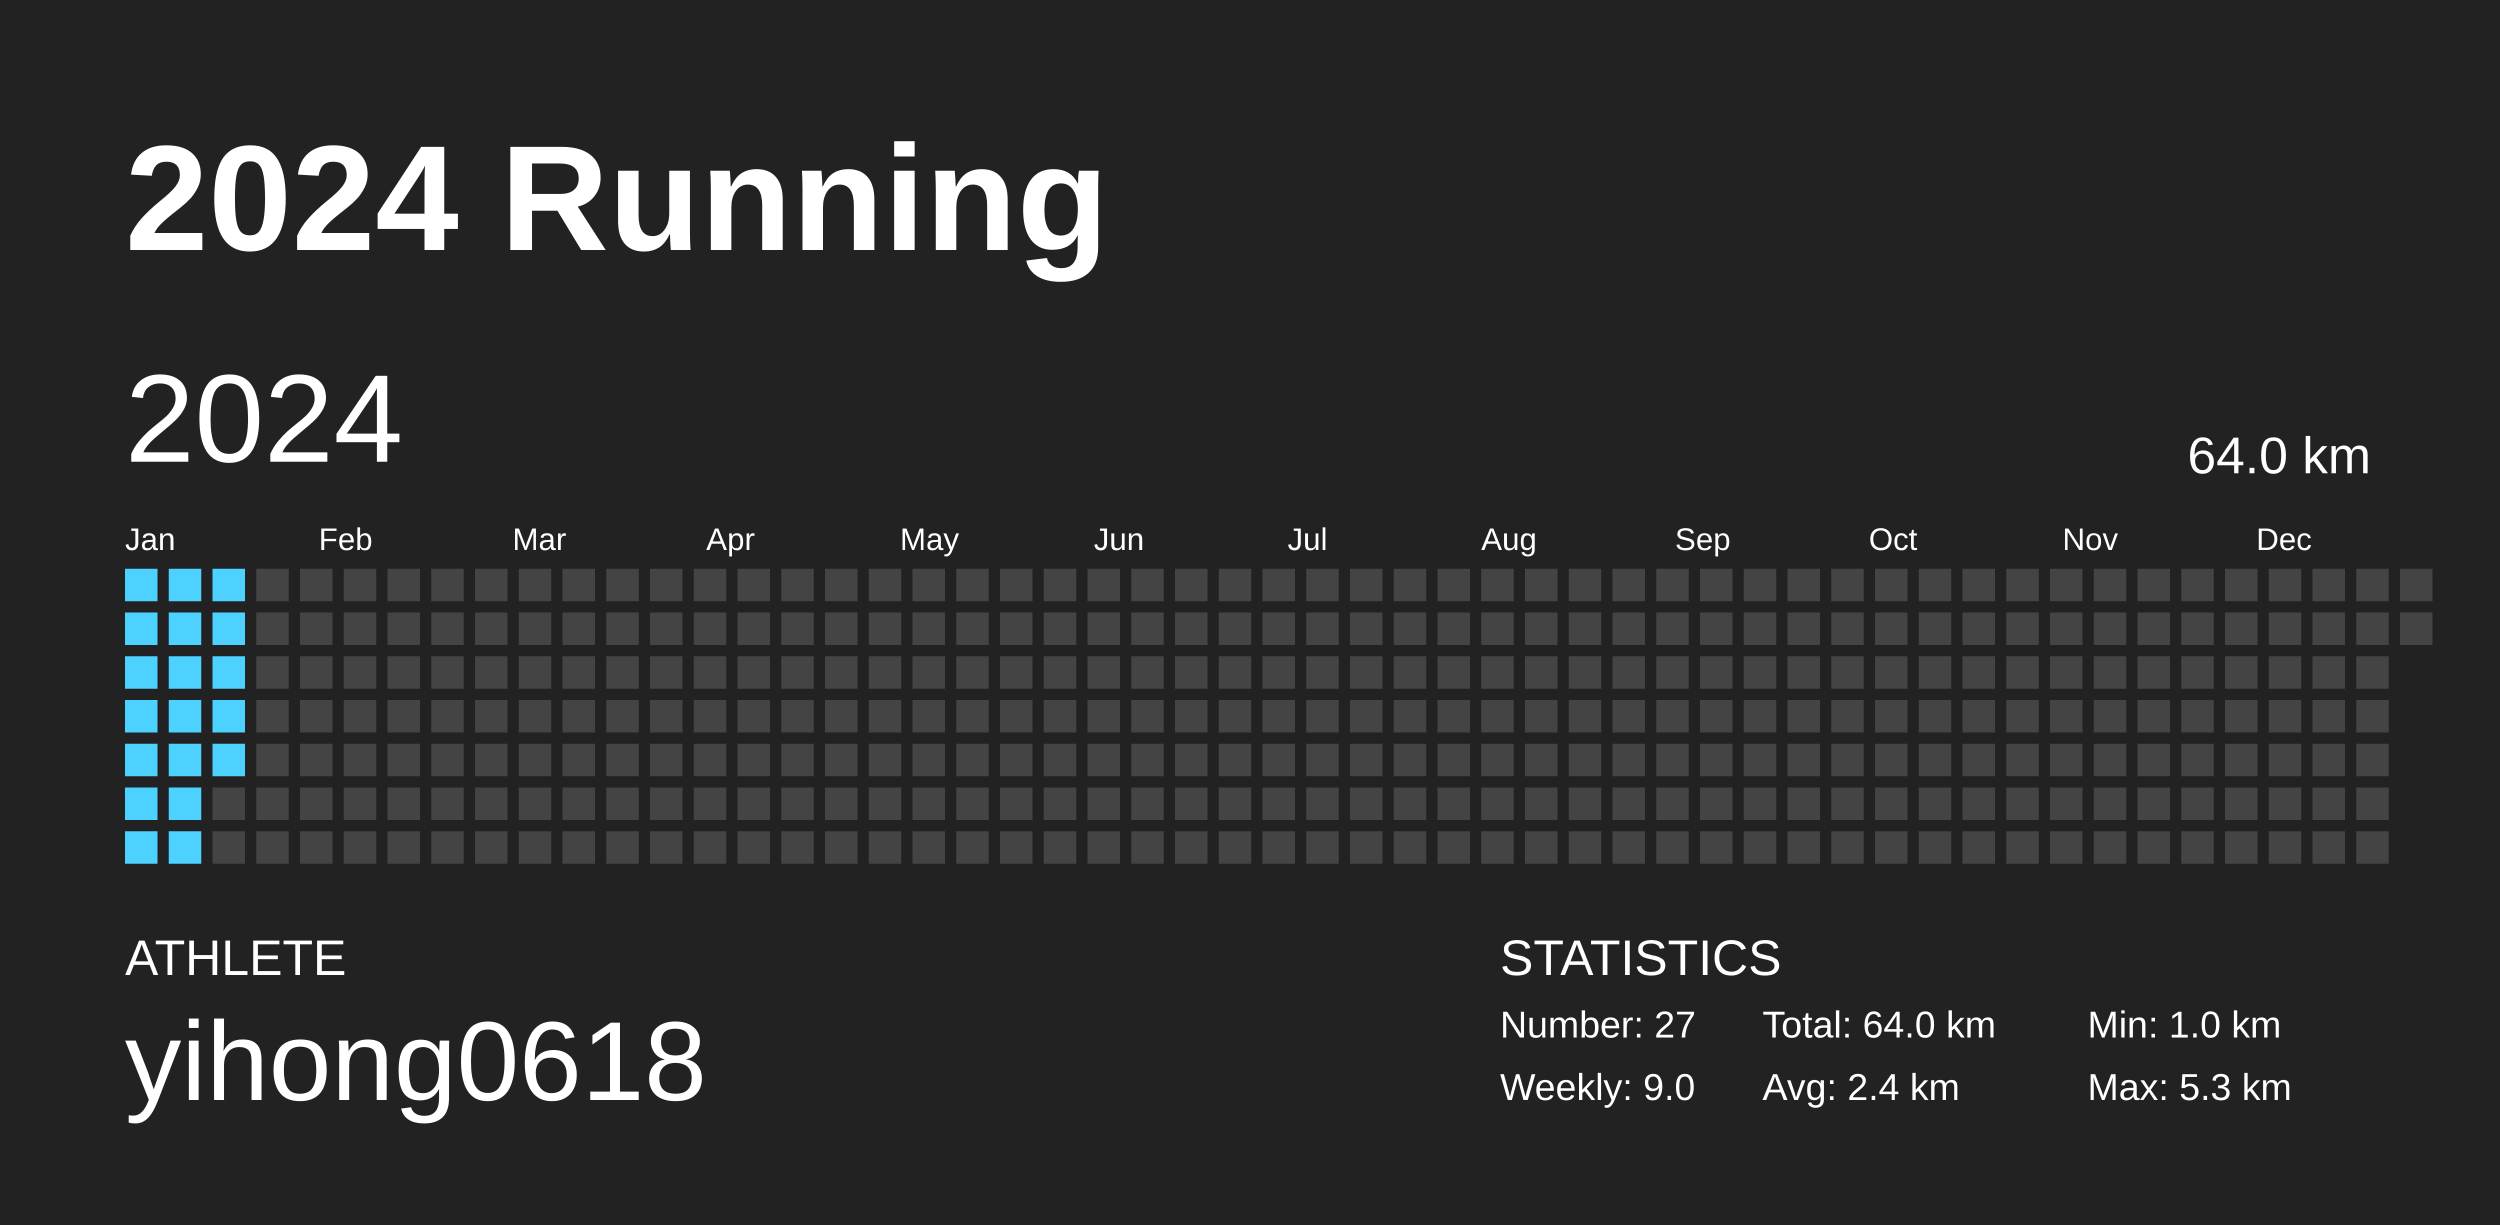
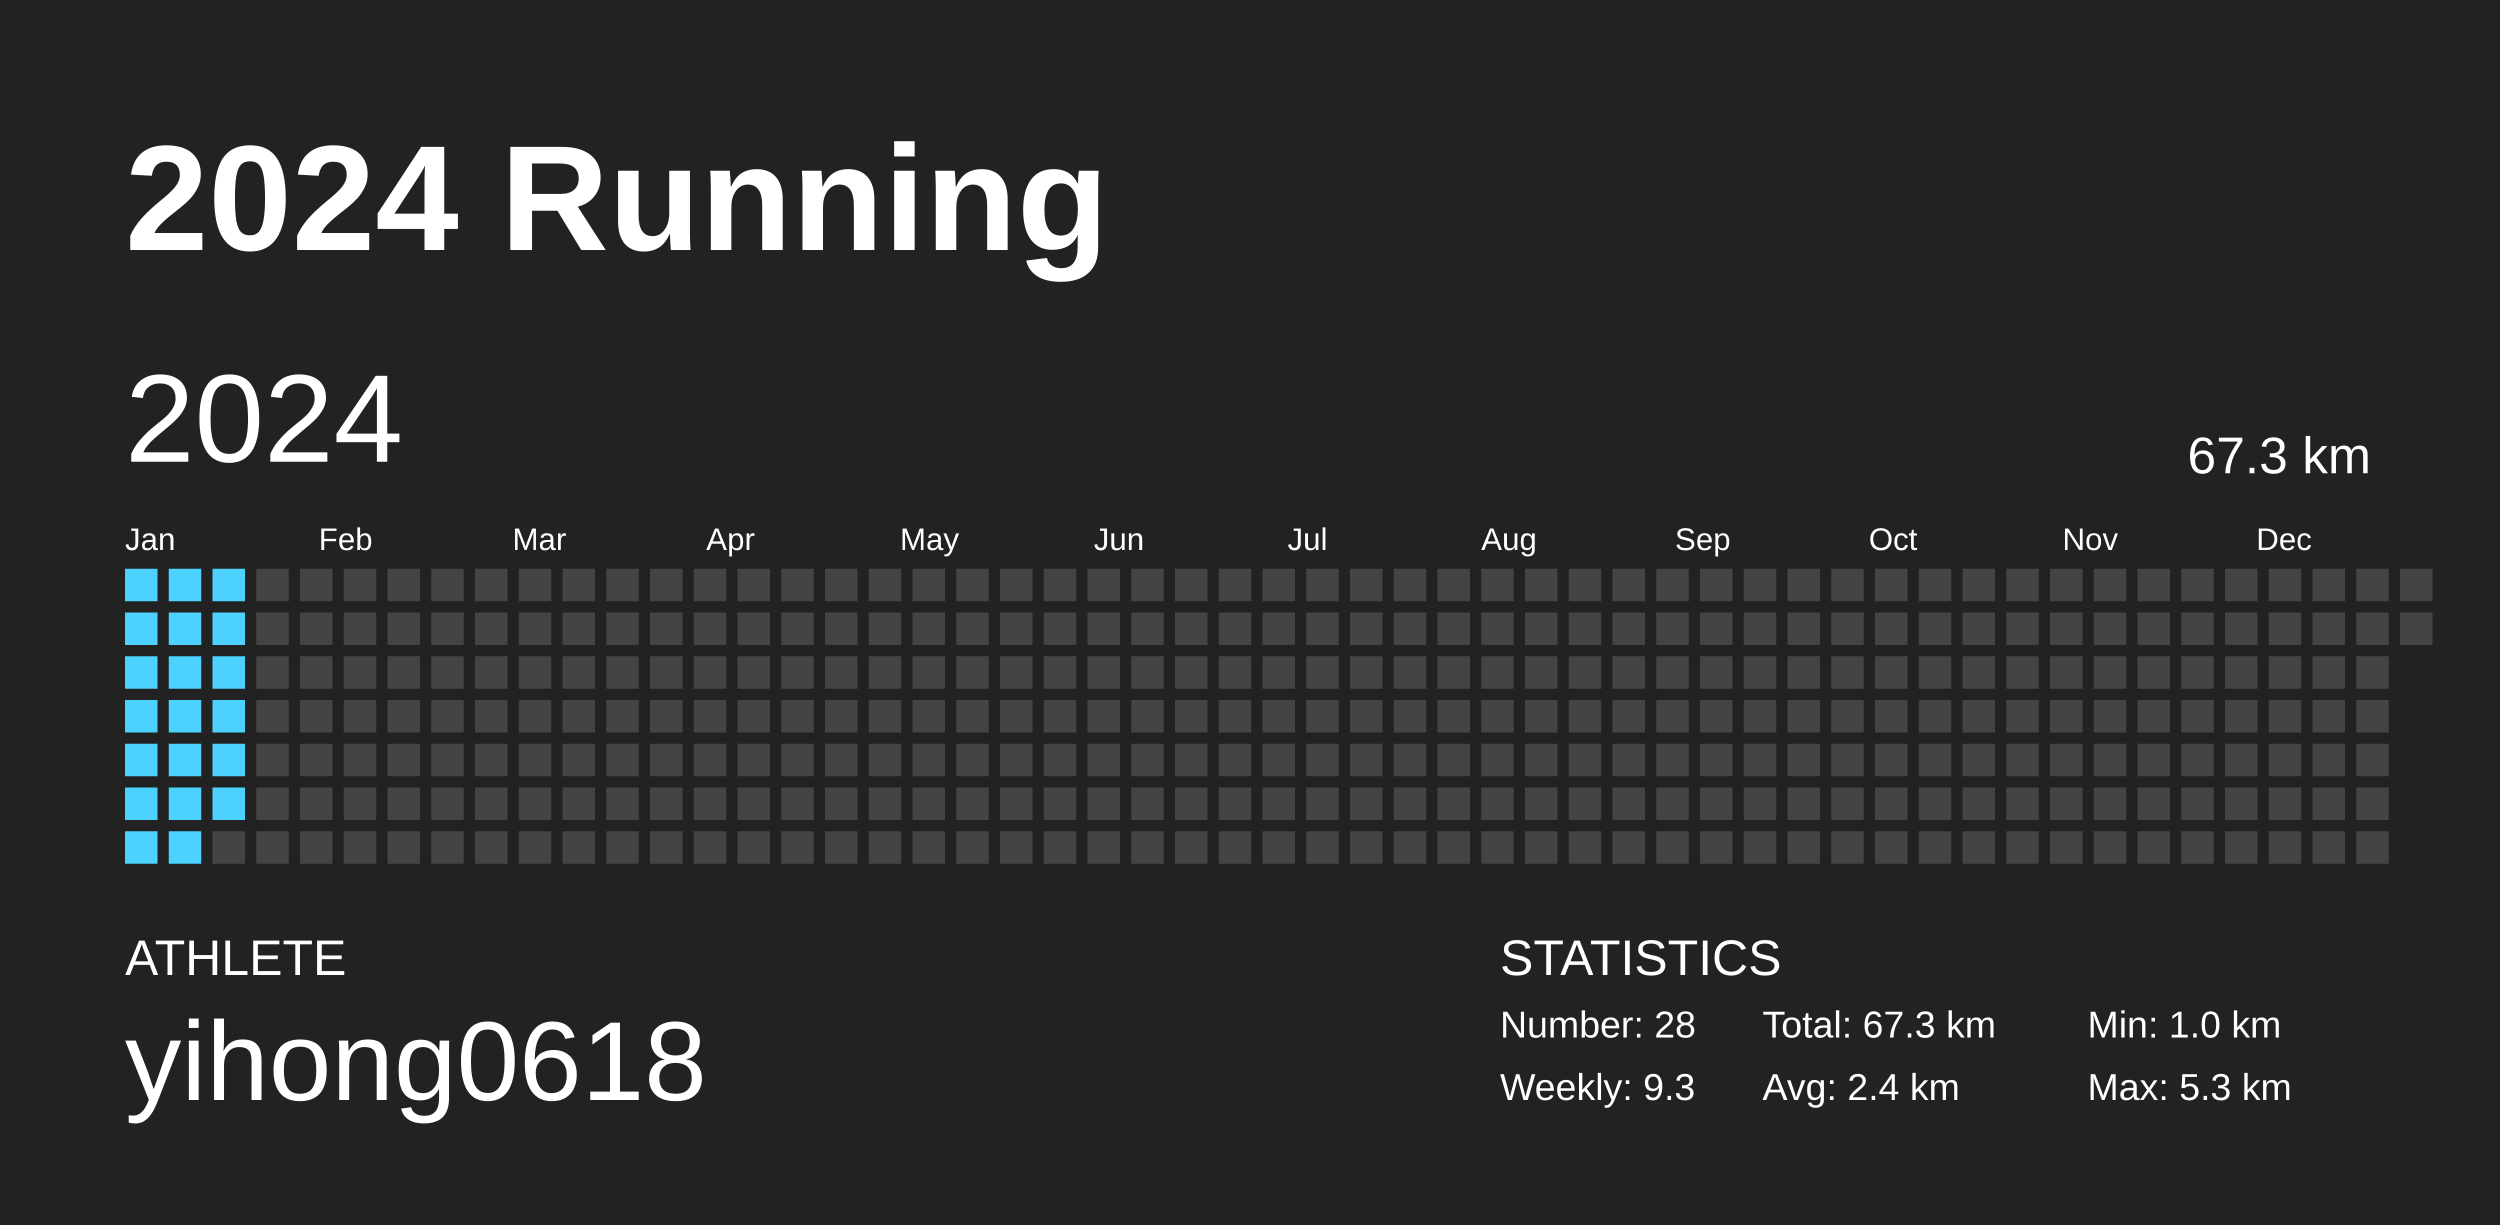
<svg xmlns="http://www.w3.org/2000/svg" baseProfile="full" height="98mm" version="1.1" viewBox="0,0,200,98" width="200mm">
  <defs />
  <rect fill="#222222" height="98" width="200" x="0" y="0" />
  <text fill="#FFFFFF" style="font-size:12px; font-family:Arial; font-weight:bold;" x="10" y="20">2024 Running</text>
  <text fill="#FFFFFF" style="font-size:4px; font-family:Arial" x="10" y="78">ATHLETE</text>
  <text fill="#FFFFFF" style="font-size:9px; font-family:Arial" x="10" y="88">yihong0618</text>
  <text fill="#FFFFFF" style="font-size:4px; font-family:Arial" x="120" y="78">STATISTICS</text>
-   <text fill="#FFFFFF" style="font-size:3px; font-family:Arial" x="120" y="83">Number: 27</text>
-   <text fill="#FFFFFF" style="font-size:3px; font-family:Arial" x="120" y="88">Weekly: 9.0</text>
-   <text fill="#FFFFFF" style="font-size:3px; font-family:Arial" x="141" y="83">Total: 64.0 km</text>
+   <text fill="#FFFFFF" style="font-size:3px; font-family:Arial" x="120" y="83">Number: 28</text>
+   <text fill="#FFFFFF" style="font-size:3px; font-family:Arial" x="120" y="88">Weekly: 9.3</text>
+   <text fill="#FFFFFF" style="font-size:3px; font-family:Arial" x="141" y="83">Total: 67.3 km</text>
  <text fill="#FFFFFF" style="font-size:3px; font-family:Arial" x="141" y="88">Avg: 2.4 km</text>
  <text fill="#FFFFFF" style="font-size:3px; font-family:Arial" x="167" y="83">Min: 1.0 km</text>
  <text fill="#FFFFFF" style="font-size:3px; font-family:Arial" x="167" y="88">Max: 5.3 km</text>
  <text dominant-baseline="hanging" fill="#FFFFFF" style="font-size:10.0px; font-family:Arial;" x="10" y="30">2024</text>
-   <text dominant-baseline="hanging" fill="#FFFFFF" style="font-size:4.125px; font-family:Arial;" x="175" y="35">64.0 km</text>
+   <text dominant-baseline="hanging" fill="#FFFFFF" style="font-size:4.125px; font-family:Arial;" x="175" y="35">67.3 km</text>
  <text fill="#FFFFFF" style="font-size:2.5px; font-family:Arial" x="10.0" y="44">Jan</text>
  <text fill="#FFFFFF" style="font-size:2.5px; font-family:Arial" x="25.5" y="44">Feb</text>
  <text fill="#FFFFFF" style="font-size:2.5px; font-family:Arial" x="41.0" y="44">Mar</text>
  <text fill="#FFFFFF" style="font-size:2.5px; font-family:Arial" x="56.5" y="44">Apr</text>
  <text fill="#FFFFFF" style="font-size:2.5px; font-family:Arial" x="72.0" y="44">May</text>
  <text fill="#FFFFFF" style="font-size:2.5px; font-family:Arial" x="87.5" y="44">Jun</text>
  <text fill="#FFFFFF" style="font-size:2.5px; font-family:Arial" x="103.0" y="44">Jul</text>
  <text fill="#FFFFFF" style="font-size:2.5px; font-family:Arial" x="118.5" y="44">Aug</text>
  <text fill="#FFFFFF" style="font-size:2.5px; font-family:Arial" x="134.0" y="44">Sep</text>
  <text fill="#FFFFFF" style="font-size:2.5px; font-family:Arial" x="149.5" y="44">Oct</text>
  <text fill="#FFFFFF" style="font-size:2.5px; font-family:Arial" x="165.0" y="44">Nov</text>
  <text fill="#FFFFFF" style="font-size:2.5px; font-family:Arial" x="180.5" y="44">Dec</text>
  <rect fill="#4dd2ff" height="2.6" width="2.6" x="10.0" y="45.5" />
  <rect fill="#4dd2ff" height="2.6" width="2.6" x="10.0" y="49.0" />
  <rect fill="#4dd2ff" height="2.6" width="2.6" x="10.0" y="52.5" />
  <rect fill="#4dd2ff" height="2.6" width="2.6" x="10.0" y="56.0" />
  <rect fill="#4dd2ff" height="2.6" width="2.6" x="10.0" y="59.5" />
  <rect fill="#4dd2ff" height="2.6" width="2.6" x="10.0" y="63.0" />
  <rect fill="#4dd2ff" height="2.6" width="2.6" x="10.0" y="66.5" />
  <rect fill="#4dd2ff" height="2.6" width="2.6" x="13.5" y="45.5" />
  <rect fill="#4dd2ff" height="2.6" width="2.6" x="13.5" y="49.0" />
  <rect fill="#4dd2ff" height="2.6" width="2.6" x="13.5" y="52.5" />
  <rect fill="#4dd2ff" height="2.6" width="2.6" x="13.5" y="56.0" />
  <rect fill="#4dd2ff" height="2.6" width="2.6" x="13.5" y="59.5" />
  <rect fill="#4dd2ff" height="2.6" width="2.6" x="13.5" y="63.0" />
  <rect fill="#4dd2ff" height="2.6" width="2.6" x="13.5" y="66.5" />
  <rect fill="#4dd2ff" height="2.6" width="2.6" x="17.0" y="45.5" />
  <rect fill="#4dd2ff" height="2.6" width="2.6" x="17.0" y="49.0" />
  <rect fill="#4dd2ff" height="2.6" width="2.6" x="17.0" y="52.5" />
  <rect fill="#4dd2ff" height="2.6" width="2.6" x="17.0" y="56.0" />
  <rect fill="#4dd2ff" height="2.6" width="2.6" x="17.0" y="59.5" />
-   <rect fill="#444444" height="2.6" width="2.6" x="17.0" y="63.0" />
+   <rect fill="#4dd2ff" height="2.6" width="2.6" x="17.0" y="63.0" />
  <rect fill="#444444" height="2.6" width="2.6" x="17.0" y="66.5" />
  <rect fill="#444444" height="2.6" width="2.6" x="20.5" y="45.5" />
  <rect fill="#444444" height="2.6" width="2.6" x="20.5" y="49.0" />
  <rect fill="#444444" height="2.6" width="2.6" x="20.5" y="52.5" />
  <rect fill="#444444" height="2.6" width="2.6" x="20.5" y="56.0" />
  <rect fill="#444444" height="2.6" width="2.6" x="20.5" y="59.5" />
  <rect fill="#444444" height="2.6" width="2.6" x="20.5" y="63.0" />
  <rect fill="#444444" height="2.6" width="2.6" x="20.5" y="66.5" />
  <rect fill="#444444" height="2.6" width="2.6" x="24.0" y="45.5" />
  <rect fill="#444444" height="2.6" width="2.6" x="24.0" y="49.0" />
  <rect fill="#444444" height="2.6" width="2.6" x="24.0" y="52.5" />
  <rect fill="#444444" height="2.6" width="2.6" x="24.0" y="56.0" />
  <rect fill="#444444" height="2.6" width="2.6" x="24.0" y="59.5" />
  <rect fill="#444444" height="2.6" width="2.6" x="24.0" y="63.0" />
  <rect fill="#444444" height="2.6" width="2.6" x="24.0" y="66.5" />
  <rect fill="#444444" height="2.6" width="2.6" x="27.5" y="45.5" />
  <rect fill="#444444" height="2.6" width="2.6" x="27.5" y="49.0" />
  <rect fill="#444444" height="2.6" width="2.6" x="27.5" y="52.5" />
  <rect fill="#444444" height="2.6" width="2.6" x="27.5" y="56.0" />
  <rect fill="#444444" height="2.6" width="2.6" x="27.5" y="59.5" />
  <rect fill="#444444" height="2.6" width="2.6" x="27.5" y="63.0" />
  <rect fill="#444444" height="2.6" width="2.6" x="27.5" y="66.5" />
  <rect fill="#444444" height="2.6" width="2.6" x="31.0" y="45.5" />
  <rect fill="#444444" height="2.6" width="2.6" x="31.0" y="49.0" />
  <rect fill="#444444" height="2.6" width="2.6" x="31.0" y="52.5" />
  <rect fill="#444444" height="2.6" width="2.6" x="31.0" y="56.0" />
  <rect fill="#444444" height="2.6" width="2.6" x="31.0" y="59.5" />
  <rect fill="#444444" height="2.6" width="2.6" x="31.0" y="63.0" />
  <rect fill="#444444" height="2.6" width="2.6" x="31.0" y="66.5" />
  <rect fill="#444444" height="2.6" width="2.6" x="34.5" y="45.5" />
  <rect fill="#444444" height="2.6" width="2.6" x="34.5" y="49.0" />
  <rect fill="#444444" height="2.6" width="2.6" x="34.5" y="52.5" />
  <rect fill="#444444" height="2.6" width="2.6" x="34.5" y="56.0" />
  <rect fill="#444444" height="2.6" width="2.6" x="34.5" y="59.5" />
  <rect fill="#444444" height="2.6" width="2.6" x="34.5" y="63.0" />
  <rect fill="#444444" height="2.6" width="2.6" x="34.5" y="66.5" />
  <rect fill="#444444" height="2.6" width="2.6" x="38.0" y="45.5" />
  <rect fill="#444444" height="2.6" width="2.6" x="38.0" y="49.0" />
  <rect fill="#444444" height="2.6" width="2.6" x="38.0" y="52.5" />
  <rect fill="#444444" height="2.6" width="2.6" x="38.0" y="56.0" />
  <rect fill="#444444" height="2.6" width="2.6" x="38.0" y="59.5" />
  <rect fill="#444444" height="2.6" width="2.6" x="38.0" y="63.0" />
  <rect fill="#444444" height="2.6" width="2.6" x="38.0" y="66.5" />
  <rect fill="#444444" height="2.6" width="2.6" x="41.5" y="45.5" />
  <rect fill="#444444" height="2.6" width="2.6" x="41.5" y="49.0" />
  <rect fill="#444444" height="2.6" width="2.6" x="41.5" y="52.5" />
  <rect fill="#444444" height="2.6" width="2.6" x="41.5" y="56.0" />
  <rect fill="#444444" height="2.6" width="2.6" x="41.5" y="59.5" />
  <rect fill="#444444" height="2.6" width="2.6" x="41.5" y="63.0" />
  <rect fill="#444444" height="2.6" width="2.6" x="41.5" y="66.5" />
  <rect fill="#444444" height="2.6" width="2.6" x="45.0" y="45.5" />
  <rect fill="#444444" height="2.6" width="2.6" x="45.0" y="49.0" />
  <rect fill="#444444" height="2.6" width="2.6" x="45.0" y="52.5" />
  <rect fill="#444444" height="2.6" width="2.6" x="45.0" y="56.0" />
  <rect fill="#444444" height="2.6" width="2.6" x="45.0" y="59.5" />
  <rect fill="#444444" height="2.6" width="2.6" x="45.0" y="63.0" />
  <rect fill="#444444" height="2.6" width="2.6" x="45.0" y="66.5" />
  <rect fill="#444444" height="2.6" width="2.6" x="48.5" y="45.5" />
  <rect fill="#444444" height="2.6" width="2.6" x="48.5" y="49.0" />
  <rect fill="#444444" height="2.6" width="2.6" x="48.5" y="52.5" />
  <rect fill="#444444" height="2.6" width="2.6" x="48.5" y="56.0" />
  <rect fill="#444444" height="2.6" width="2.6" x="48.5" y="59.5" />
  <rect fill="#444444" height="2.6" width="2.6" x="48.5" y="63.0" />
  <rect fill="#444444" height="2.6" width="2.6" x="48.5" y="66.5" />
  <rect fill="#444444" height="2.6" width="2.6" x="52.0" y="45.5" />
  <rect fill="#444444" height="2.6" width="2.6" x="52.0" y="49.0" />
  <rect fill="#444444" height="2.6" width="2.6" x="52.0" y="52.5" />
  <rect fill="#444444" height="2.6" width="2.6" x="52.0" y="56.0" />
  <rect fill="#444444" height="2.6" width="2.6" x="52.0" y="59.5" />
  <rect fill="#444444" height="2.6" width="2.6" x="52.0" y="63.0" />
  <rect fill="#444444" height="2.6" width="2.6" x="52.0" y="66.5" />
  <rect fill="#444444" height="2.6" width="2.6" x="55.5" y="45.5" />
  <rect fill="#444444" height="2.6" width="2.6" x="55.5" y="49.0" />
  <rect fill="#444444" height="2.6" width="2.6" x="55.5" y="52.5" />
  <rect fill="#444444" height="2.6" width="2.6" x="55.5" y="56.0" />
  <rect fill="#444444" height="2.6" width="2.6" x="55.5" y="59.5" />
  <rect fill="#444444" height="2.6" width="2.6" x="55.5" y="63.0" />
  <rect fill="#444444" height="2.6" width="2.6" x="55.5" y="66.5" />
  <rect fill="#444444" height="2.6" width="2.6" x="59.0" y="45.5" />
  <rect fill="#444444" height="2.6" width="2.6" x="59.0" y="49.0" />
  <rect fill="#444444" height="2.6" width="2.6" x="59.0" y="52.5" />
  <rect fill="#444444" height="2.6" width="2.6" x="59.0" y="56.0" />
  <rect fill="#444444" height="2.6" width="2.6" x="59.0" y="59.5" />
  <rect fill="#444444" height="2.6" width="2.6" x="59.0" y="63.0" />
  <rect fill="#444444" height="2.6" width="2.6" x="59.0" y="66.5" />
  <rect fill="#444444" height="2.6" width="2.6" x="62.5" y="45.5" />
  <rect fill="#444444" height="2.6" width="2.6" x="62.5" y="49.0" />
  <rect fill="#444444" height="2.6" width="2.6" x="62.5" y="52.5" />
  <rect fill="#444444" height="2.6" width="2.6" x="62.5" y="56.0" />
  <rect fill="#444444" height="2.6" width="2.6" x="62.5" y="59.5" />
  <rect fill="#444444" height="2.6" width="2.6" x="62.5" y="63.0" />
  <rect fill="#444444" height="2.6" width="2.6" x="62.5" y="66.5" />
  <rect fill="#444444" height="2.6" width="2.6" x="66.0" y="45.5" />
  <rect fill="#444444" height="2.6" width="2.6" x="66.0" y="49.0" />
  <rect fill="#444444" height="2.6" width="2.6" x="66.0" y="52.5" />
  <rect fill="#444444" height="2.6" width="2.6" x="66.0" y="56.0" />
  <rect fill="#444444" height="2.6" width="2.6" x="66.0" y="59.5" />
  <rect fill="#444444" height="2.6" width="2.6" x="66.0" y="63.0" />
  <rect fill="#444444" height="2.6" width="2.6" x="66.0" y="66.5" />
  <rect fill="#444444" height="2.6" width="2.6" x="69.5" y="45.5" />
  <rect fill="#444444" height="2.6" width="2.6" x="69.5" y="49.0" />
  <rect fill="#444444" height="2.6" width="2.6" x="69.5" y="52.5" />
  <rect fill="#444444" height="2.6" width="2.6" x="69.5" y="56.0" />
  <rect fill="#444444" height="2.6" width="2.6" x="69.5" y="59.5" />
  <rect fill="#444444" height="2.6" width="2.6" x="69.5" y="63.0" />
  <rect fill="#444444" height="2.6" width="2.6" x="69.5" y="66.5" />
  <rect fill="#444444" height="2.6" width="2.6" x="73.0" y="45.5" />
  <rect fill="#444444" height="2.6" width="2.6" x="73.0" y="49.0" />
  <rect fill="#444444" height="2.6" width="2.6" x="73.0" y="52.5" />
  <rect fill="#444444" height="2.6" width="2.6" x="73.0" y="56.0" />
  <rect fill="#444444" height="2.6" width="2.6" x="73.0" y="59.5" />
  <rect fill="#444444" height="2.6" width="2.6" x="73.0" y="63.0" />
  <rect fill="#444444" height="2.6" width="2.6" x="73.0" y="66.5" />
  <rect fill="#444444" height="2.6" width="2.6" x="76.5" y="45.5" />
  <rect fill="#444444" height="2.6" width="2.6" x="76.5" y="49.0" />
  <rect fill="#444444" height="2.6" width="2.6" x="76.5" y="52.5" />
  <rect fill="#444444" height="2.6" width="2.6" x="76.5" y="56.0" />
  <rect fill="#444444" height="2.6" width="2.6" x="76.5" y="59.5" />
  <rect fill="#444444" height="2.6" width="2.6" x="76.5" y="63.0" />
  <rect fill="#444444" height="2.6" width="2.6" x="76.5" y="66.5" />
  <rect fill="#444444" height="2.6" width="2.6" x="80.0" y="45.5" />
  <rect fill="#444444" height="2.6" width="2.6" x="80.0" y="49.0" />
  <rect fill="#444444" height="2.6" width="2.6" x="80.0" y="52.5" />
  <rect fill="#444444" height="2.6" width="2.6" x="80.0" y="56.0" />
  <rect fill="#444444" height="2.6" width="2.6" x="80.0" y="59.5" />
  <rect fill="#444444" height="2.6" width="2.6" x="80.0" y="63.0" />
  <rect fill="#444444" height="2.6" width="2.6" x="80.0" y="66.5" />
  <rect fill="#444444" height="2.6" width="2.6" x="83.5" y="45.5" />
  <rect fill="#444444" height="2.6" width="2.6" x="83.5" y="49.0" />
  <rect fill="#444444" height="2.6" width="2.6" x="83.5" y="52.5" />
  <rect fill="#444444" height="2.6" width="2.6" x="83.5" y="56.0" />
  <rect fill="#444444" height="2.6" width="2.6" x="83.5" y="59.5" />
  <rect fill="#444444" height="2.6" width="2.6" x="83.5" y="63.0" />
  <rect fill="#444444" height="2.6" width="2.6" x="83.5" y="66.5" />
  <rect fill="#444444" height="2.6" width="2.6" x="87.0" y="45.5" />
  <rect fill="#444444" height="2.6" width="2.6" x="87.0" y="49.0" />
  <rect fill="#444444" height="2.6" width="2.6" x="87.0" y="52.5" />
  <rect fill="#444444" height="2.6" width="2.6" x="87.0" y="56.0" />
  <rect fill="#444444" height="2.6" width="2.6" x="87.0" y="59.5" />
  <rect fill="#444444" height="2.6" width="2.6" x="87.0" y="63.0" />
  <rect fill="#444444" height="2.6" width="2.6" x="87.0" y="66.5" />
  <rect fill="#444444" height="2.6" width="2.6" x="90.5" y="45.5" />
  <rect fill="#444444" height="2.6" width="2.6" x="90.5" y="49.0" />
  <rect fill="#444444" height="2.6" width="2.6" x="90.5" y="52.5" />
  <rect fill="#444444" height="2.6" width="2.6" x="90.5" y="56.0" />
  <rect fill="#444444" height="2.6" width="2.6" x="90.5" y="59.5" />
  <rect fill="#444444" height="2.6" width="2.6" x="90.5" y="63.0" />
  <rect fill="#444444" height="2.6" width="2.6" x="90.5" y="66.5" />
  <rect fill="#444444" height="2.6" width="2.6" x="94.0" y="45.5" />
  <rect fill="#444444" height="2.6" width="2.6" x="94.0" y="49.0" />
  <rect fill="#444444" height="2.6" width="2.6" x="94.0" y="52.5" />
  <rect fill="#444444" height="2.6" width="2.6" x="94.0" y="56.0" />
  <rect fill="#444444" height="2.6" width="2.6" x="94.0" y="59.5" />
  <rect fill="#444444" height="2.6" width="2.6" x="94.0" y="63.0" />
  <rect fill="#444444" height="2.6" width="2.6" x="94.0" y="66.5" />
  <rect fill="#444444" height="2.6" width="2.6" x="97.5" y="45.5" />
  <rect fill="#444444" height="2.6" width="2.6" x="97.5" y="49.0" />
  <rect fill="#444444" height="2.6" width="2.6" x="97.5" y="52.5" />
  <rect fill="#444444" height="2.6" width="2.6" x="97.5" y="56.0" />
  <rect fill="#444444" height="2.6" width="2.6" x="97.5" y="59.5" />
  <rect fill="#444444" height="2.6" width="2.6" x="97.5" y="63.0" />
  <rect fill="#444444" height="2.6" width="2.6" x="97.5" y="66.5" />
  <rect fill="#444444" height="2.6" width="2.6" x="101.0" y="45.5" />
  <rect fill="#444444" height="2.6" width="2.6" x="101.0" y="49.0" />
  <rect fill="#444444" height="2.6" width="2.6" x="101.0" y="52.5" />
  <rect fill="#444444" height="2.6" width="2.6" x="101.0" y="56.0" />
  <rect fill="#444444" height="2.6" width="2.6" x="101.0" y="59.5" />
  <rect fill="#444444" height="2.6" width="2.6" x="101.0" y="63.0" />
  <rect fill="#444444" height="2.6" width="2.6" x="101.0" y="66.5" />
  <rect fill="#444444" height="2.6" width="2.6" x="104.5" y="45.5" />
  <rect fill="#444444" height="2.6" width="2.6" x="104.5" y="49.0" />
  <rect fill="#444444" height="2.6" width="2.6" x="104.5" y="52.5" />
  <rect fill="#444444" height="2.6" width="2.6" x="104.5" y="56.0" />
  <rect fill="#444444" height="2.6" width="2.6" x="104.5" y="59.5" />
  <rect fill="#444444" height="2.6" width="2.6" x="104.5" y="63.0" />
  <rect fill="#444444" height="2.6" width="2.6" x="104.5" y="66.5" />
  <rect fill="#444444" height="2.6" width="2.6" x="108.0" y="45.5" />
  <rect fill="#444444" height="2.6" width="2.6" x="108.0" y="49.0" />
  <rect fill="#444444" height="2.6" width="2.6" x="108.0" y="52.5" />
  <rect fill="#444444" height="2.6" width="2.6" x="108.0" y="56.0" />
  <rect fill="#444444" height="2.6" width="2.6" x="108.0" y="59.5" />
  <rect fill="#444444" height="2.6" width="2.6" x="108.0" y="63.0" />
  <rect fill="#444444" height="2.6" width="2.6" x="108.0" y="66.5" />
  <rect fill="#444444" height="2.6" width="2.6" x="111.5" y="45.5" />
  <rect fill="#444444" height="2.6" width="2.6" x="111.5" y="49.0" />
  <rect fill="#444444" height="2.6" width="2.6" x="111.5" y="52.5" />
  <rect fill="#444444" height="2.6" width="2.6" x="111.5" y="56.0" />
  <rect fill="#444444" height="2.6" width="2.6" x="111.5" y="59.5" />
  <rect fill="#444444" height="2.6" width="2.6" x="111.5" y="63.0" />
  <rect fill="#444444" height="2.6" width="2.6" x="111.5" y="66.5" />
  <rect fill="#444444" height="2.6" width="2.6" x="115.0" y="45.5" />
  <rect fill="#444444" height="2.6" width="2.6" x="115.0" y="49.0" />
  <rect fill="#444444" height="2.6" width="2.6" x="115.0" y="52.5" />
  <rect fill="#444444" height="2.6" width="2.6" x="115.0" y="56.0" />
  <rect fill="#444444" height="2.6" width="2.6" x="115.0" y="59.5" />
  <rect fill="#444444" height="2.6" width="2.6" x="115.0" y="63.0" />
  <rect fill="#444444" height="2.6" width="2.6" x="115.0" y="66.5" />
  <rect fill="#444444" height="2.6" width="2.6" x="118.5" y="45.5" />
  <rect fill="#444444" height="2.6" width="2.6" x="118.5" y="49.0" />
  <rect fill="#444444" height="2.6" width="2.6" x="118.5" y="52.5" />
  <rect fill="#444444" height="2.6" width="2.6" x="118.5" y="56.0" />
  <rect fill="#444444" height="2.6" width="2.6" x="118.5" y="59.5" />
  <rect fill="#444444" height="2.6" width="2.6" x="118.5" y="63.0" />
  <rect fill="#444444" height="2.6" width="2.6" x="118.5" y="66.5" />
  <rect fill="#444444" height="2.6" width="2.6" x="122.0" y="45.5" />
  <rect fill="#444444" height="2.6" width="2.6" x="122.0" y="49.0" />
  <rect fill="#444444" height="2.6" width="2.6" x="122.0" y="52.5" />
  <rect fill="#444444" height="2.6" width="2.6" x="122.0" y="56.0" />
  <rect fill="#444444" height="2.6" width="2.6" x="122.0" y="59.5" />
  <rect fill="#444444" height="2.6" width="2.6" x="122.0" y="63.0" />
  <rect fill="#444444" height="2.6" width="2.6" x="122.0" y="66.5" />
  <rect fill="#444444" height="2.6" width="2.6" x="125.5" y="45.5" />
  <rect fill="#444444" height="2.6" width="2.6" x="125.5" y="49.0" />
  <rect fill="#444444" height="2.6" width="2.6" x="125.5" y="52.5" />
  <rect fill="#444444" height="2.6" width="2.6" x="125.5" y="56.0" />
  <rect fill="#444444" height="2.6" width="2.6" x="125.5" y="59.5" />
  <rect fill="#444444" height="2.6" width="2.6" x="125.5" y="63.0" />
  <rect fill="#444444" height="2.6" width="2.6" x="125.5" y="66.5" />
  <rect fill="#444444" height="2.6" width="2.6" x="129.0" y="45.5" />
  <rect fill="#444444" height="2.6" width="2.6" x="129.0" y="49.0" />
  <rect fill="#444444" height="2.6" width="2.6" x="129.0" y="52.5" />
  <rect fill="#444444" height="2.6" width="2.6" x="129.0" y="56.0" />
  <rect fill="#444444" height="2.6" width="2.6" x="129.0" y="59.5" />
  <rect fill="#444444" height="2.6" width="2.6" x="129.0" y="63.0" />
  <rect fill="#444444" height="2.6" width="2.6" x="129.0" y="66.5" />
  <rect fill="#444444" height="2.6" width="2.6" x="132.5" y="45.5" />
  <rect fill="#444444" height="2.6" width="2.6" x="132.5" y="49.0" />
  <rect fill="#444444" height="2.6" width="2.6" x="132.5" y="52.5" />
  <rect fill="#444444" height="2.6" width="2.6" x="132.5" y="56.0" />
  <rect fill="#444444" height="2.6" width="2.6" x="132.5" y="59.5" />
  <rect fill="#444444" height="2.6" width="2.6" x="132.5" y="63.0" />
  <rect fill="#444444" height="2.6" width="2.6" x="132.5" y="66.5" />
  <rect fill="#444444" height="2.6" width="2.6" x="136.0" y="45.5" />
  <rect fill="#444444" height="2.6" width="2.6" x="136.0" y="49.0" />
  <rect fill="#444444" height="2.6" width="2.6" x="136.0" y="52.5" />
  <rect fill="#444444" height="2.6" width="2.6" x="136.0" y="56.0" />
  <rect fill="#444444" height="2.6" width="2.6" x="136.0" y="59.5" />
  <rect fill="#444444" height="2.6" width="2.6" x="136.0" y="63.0" />
  <rect fill="#444444" height="2.6" width="2.6" x="136.0" y="66.5" />
  <rect fill="#444444" height="2.6" width="2.6" x="139.5" y="45.5" />
  <rect fill="#444444" height="2.6" width="2.6" x="139.5" y="49.0" />
  <rect fill="#444444" height="2.6" width="2.6" x="139.5" y="52.5" />
  <rect fill="#444444" height="2.6" width="2.6" x="139.5" y="56.0" />
  <rect fill="#444444" height="2.6" width="2.6" x="139.5" y="59.5" />
  <rect fill="#444444" height="2.6" width="2.6" x="139.5" y="63.0" />
  <rect fill="#444444" height="2.6" width="2.6" x="139.5" y="66.5" />
  <rect fill="#444444" height="2.6" width="2.6" x="143.0" y="45.5" />
  <rect fill="#444444" height="2.6" width="2.6" x="143.0" y="49.0" />
  <rect fill="#444444" height="2.6" width="2.6" x="143.0" y="52.5" />
  <rect fill="#444444" height="2.6" width="2.6" x="143.0" y="56.0" />
  <rect fill="#444444" height="2.6" width="2.6" x="143.0" y="59.5" />
  <rect fill="#444444" height="2.6" width="2.6" x="143.0" y="63.0" />
  <rect fill="#444444" height="2.6" width="2.6" x="143.0" y="66.5" />
  <rect fill="#444444" height="2.6" width="2.6" x="146.5" y="45.5" />
  <rect fill="#444444" height="2.6" width="2.6" x="146.5" y="49.0" />
  <rect fill="#444444" height="2.6" width="2.6" x="146.5" y="52.5" />
  <rect fill="#444444" height="2.6" width="2.6" x="146.5" y="56.0" />
  <rect fill="#444444" height="2.6" width="2.6" x="146.5" y="59.5" />
  <rect fill="#444444" height="2.6" width="2.6" x="146.5" y="63.0" />
  <rect fill="#444444" height="2.6" width="2.6" x="146.5" y="66.5" />
  <rect fill="#444444" height="2.6" width="2.6" x="150.0" y="45.5" />
  <rect fill="#444444" height="2.6" width="2.6" x="150.0" y="49.0" />
  <rect fill="#444444" height="2.6" width="2.6" x="150.0" y="52.5" />
  <rect fill="#444444" height="2.6" width="2.6" x="150.0" y="56.0" />
  <rect fill="#444444" height="2.6" width="2.6" x="150.0" y="59.5" />
  <rect fill="#444444" height="2.6" width="2.6" x="150.0" y="63.0" />
  <rect fill="#444444" height="2.6" width="2.6" x="150.0" y="66.5" />
  <rect fill="#444444" height="2.6" width="2.6" x="153.5" y="45.5" />
  <rect fill="#444444" height="2.6" width="2.6" x="153.5" y="49.0" />
  <rect fill="#444444" height="2.6" width="2.6" x="153.5" y="52.5" />
  <rect fill="#444444" height="2.6" width="2.6" x="153.5" y="56.0" />
  <rect fill="#444444" height="2.6" width="2.6" x="153.5" y="59.5" />
  <rect fill="#444444" height="2.6" width="2.6" x="153.5" y="63.0" />
  <rect fill="#444444" height="2.6" width="2.6" x="153.5" y="66.5" />
  <rect fill="#444444" height="2.6" width="2.6" x="157.0" y="45.5" />
  <rect fill="#444444" height="2.6" width="2.6" x="157.0" y="49.0" />
  <rect fill="#444444" height="2.6" width="2.6" x="157.0" y="52.5" />
  <rect fill="#444444" height="2.6" width="2.6" x="157.0" y="56.0" />
  <rect fill="#444444" height="2.6" width="2.6" x="157.0" y="59.5" />
  <rect fill="#444444" height="2.6" width="2.6" x="157.0" y="63.0" />
  <rect fill="#444444" height="2.6" width="2.6" x="157.0" y="66.5" />
  <rect fill="#444444" height="2.6" width="2.6" x="160.5" y="45.5" />
  <rect fill="#444444" height="2.6" width="2.6" x="160.5" y="49.0" />
  <rect fill="#444444" height="2.6" width="2.6" x="160.5" y="52.5" />
  <rect fill="#444444" height="2.6" width="2.6" x="160.5" y="56.0" />
  <rect fill="#444444" height="2.6" width="2.6" x="160.5" y="59.5" />
  <rect fill="#444444" height="2.6" width="2.6" x="160.5" y="63.0" />
  <rect fill="#444444" height="2.6" width="2.6" x="160.5" y="66.5" />
  <rect fill="#444444" height="2.6" width="2.6" x="164.0" y="45.5" />
  <rect fill="#444444" height="2.6" width="2.6" x="164.0" y="49.0" />
  <rect fill="#444444" height="2.6" width="2.6" x="164.0" y="52.5" />
  <rect fill="#444444" height="2.6" width="2.6" x="164.0" y="56.0" />
  <rect fill="#444444" height="2.6" width="2.6" x="164.0" y="59.5" />
  <rect fill="#444444" height="2.6" width="2.6" x="164.0" y="63.0" />
  <rect fill="#444444" height="2.6" width="2.6" x="164.0" y="66.5" />
  <rect fill="#444444" height="2.6" width="2.6" x="167.5" y="45.5" />
  <rect fill="#444444" height="2.6" width="2.6" x="167.5" y="49.0" />
  <rect fill="#444444" height="2.6" width="2.6" x="167.5" y="52.5" />
  <rect fill="#444444" height="2.6" width="2.6" x="167.5" y="56.0" />
  <rect fill="#444444" height="2.6" width="2.6" x="167.5" y="59.5" />
  <rect fill="#444444" height="2.6" width="2.6" x="167.5" y="63.0" />
  <rect fill="#444444" height="2.6" width="2.6" x="167.5" y="66.5" />
  <rect fill="#444444" height="2.6" width="2.6" x="171.0" y="45.5" />
  <rect fill="#444444" height="2.6" width="2.6" x="171.0" y="49.0" />
  <rect fill="#444444" height="2.6" width="2.6" x="171.0" y="52.5" />
  <rect fill="#444444" height="2.6" width="2.6" x="171.0" y="56.0" />
  <rect fill="#444444" height="2.6" width="2.6" x="171.0" y="59.5" />
  <rect fill="#444444" height="2.6" width="2.6" x="171.0" y="63.0" />
  <rect fill="#444444" height="2.6" width="2.6" x="171.0" y="66.5" />
  <rect fill="#444444" height="2.6" width="2.6" x="174.5" y="45.5" />
  <rect fill="#444444" height="2.6" width="2.6" x="174.5" y="49.0" />
  <rect fill="#444444" height="2.6" width="2.6" x="174.5" y="52.5" />
  <rect fill="#444444" height="2.6" width="2.6" x="174.5" y="56.0" />
  <rect fill="#444444" height="2.6" width="2.6" x="174.5" y="59.5" />
  <rect fill="#444444" height="2.6" width="2.6" x="174.5" y="63.0" />
  <rect fill="#444444" height="2.6" width="2.6" x="174.5" y="66.5" />
  <rect fill="#444444" height="2.6" width="2.6" x="178.0" y="45.5" />
  <rect fill="#444444" height="2.6" width="2.6" x="178.0" y="49.0" />
  <rect fill="#444444" height="2.6" width="2.6" x="178.0" y="52.5" />
  <rect fill="#444444" height="2.6" width="2.6" x="178.0" y="56.0" />
  <rect fill="#444444" height="2.6" width="2.6" x="178.0" y="59.5" />
  <rect fill="#444444" height="2.6" width="2.6" x="178.0" y="63.0" />
  <rect fill="#444444" height="2.6" width="2.6" x="178.0" y="66.5" />
  <rect fill="#444444" height="2.6" width="2.6" x="181.5" y="45.5" />
  <rect fill="#444444" height="2.6" width="2.6" x="181.5" y="49.0" />
  <rect fill="#444444" height="2.6" width="2.6" x="181.5" y="52.5" />
  <rect fill="#444444" height="2.6" width="2.6" x="181.5" y="56.0" />
  <rect fill="#444444" height="2.6" width="2.6" x="181.5" y="59.5" />
  <rect fill="#444444" height="2.6" width="2.6" x="181.5" y="63.0" />
  <rect fill="#444444" height="2.6" width="2.6" x="181.5" y="66.5" />
  <rect fill="#444444" height="2.6" width="2.6" x="185.0" y="45.5" />
  <rect fill="#444444" height="2.6" width="2.6" x="185.0" y="49.0" />
  <rect fill="#444444" height="2.6" width="2.6" x="185.0" y="52.5" />
  <rect fill="#444444" height="2.6" width="2.6" x="185.0" y="56.0" />
  <rect fill="#444444" height="2.6" width="2.6" x="185.0" y="59.5" />
  <rect fill="#444444" height="2.6" width="2.6" x="185.0" y="63.0" />
  <rect fill="#444444" height="2.6" width="2.6" x="185.0" y="66.5" />
  <rect fill="#444444" height="2.6" width="2.6" x="188.5" y="45.5" />
  <rect fill="#444444" height="2.6" width="2.6" x="188.5" y="49.0" />
  <rect fill="#444444" height="2.6" width="2.6" x="188.5" y="52.5" />
  <rect fill="#444444" height="2.6" width="2.6" x="188.5" y="56.0" />
  <rect fill="#444444" height="2.6" width="2.6" x="188.5" y="59.5" />
  <rect fill="#444444" height="2.6" width="2.6" x="188.5" y="63.0" />
  <rect fill="#444444" height="2.6" width="2.6" x="188.5" y="66.5" />
  <rect fill="#444444" height="2.6" width="2.6" x="192.0" y="45.5" />
  <rect fill="#444444" height="2.6" width="2.6" x="192.0" y="49.0" />
</svg>
